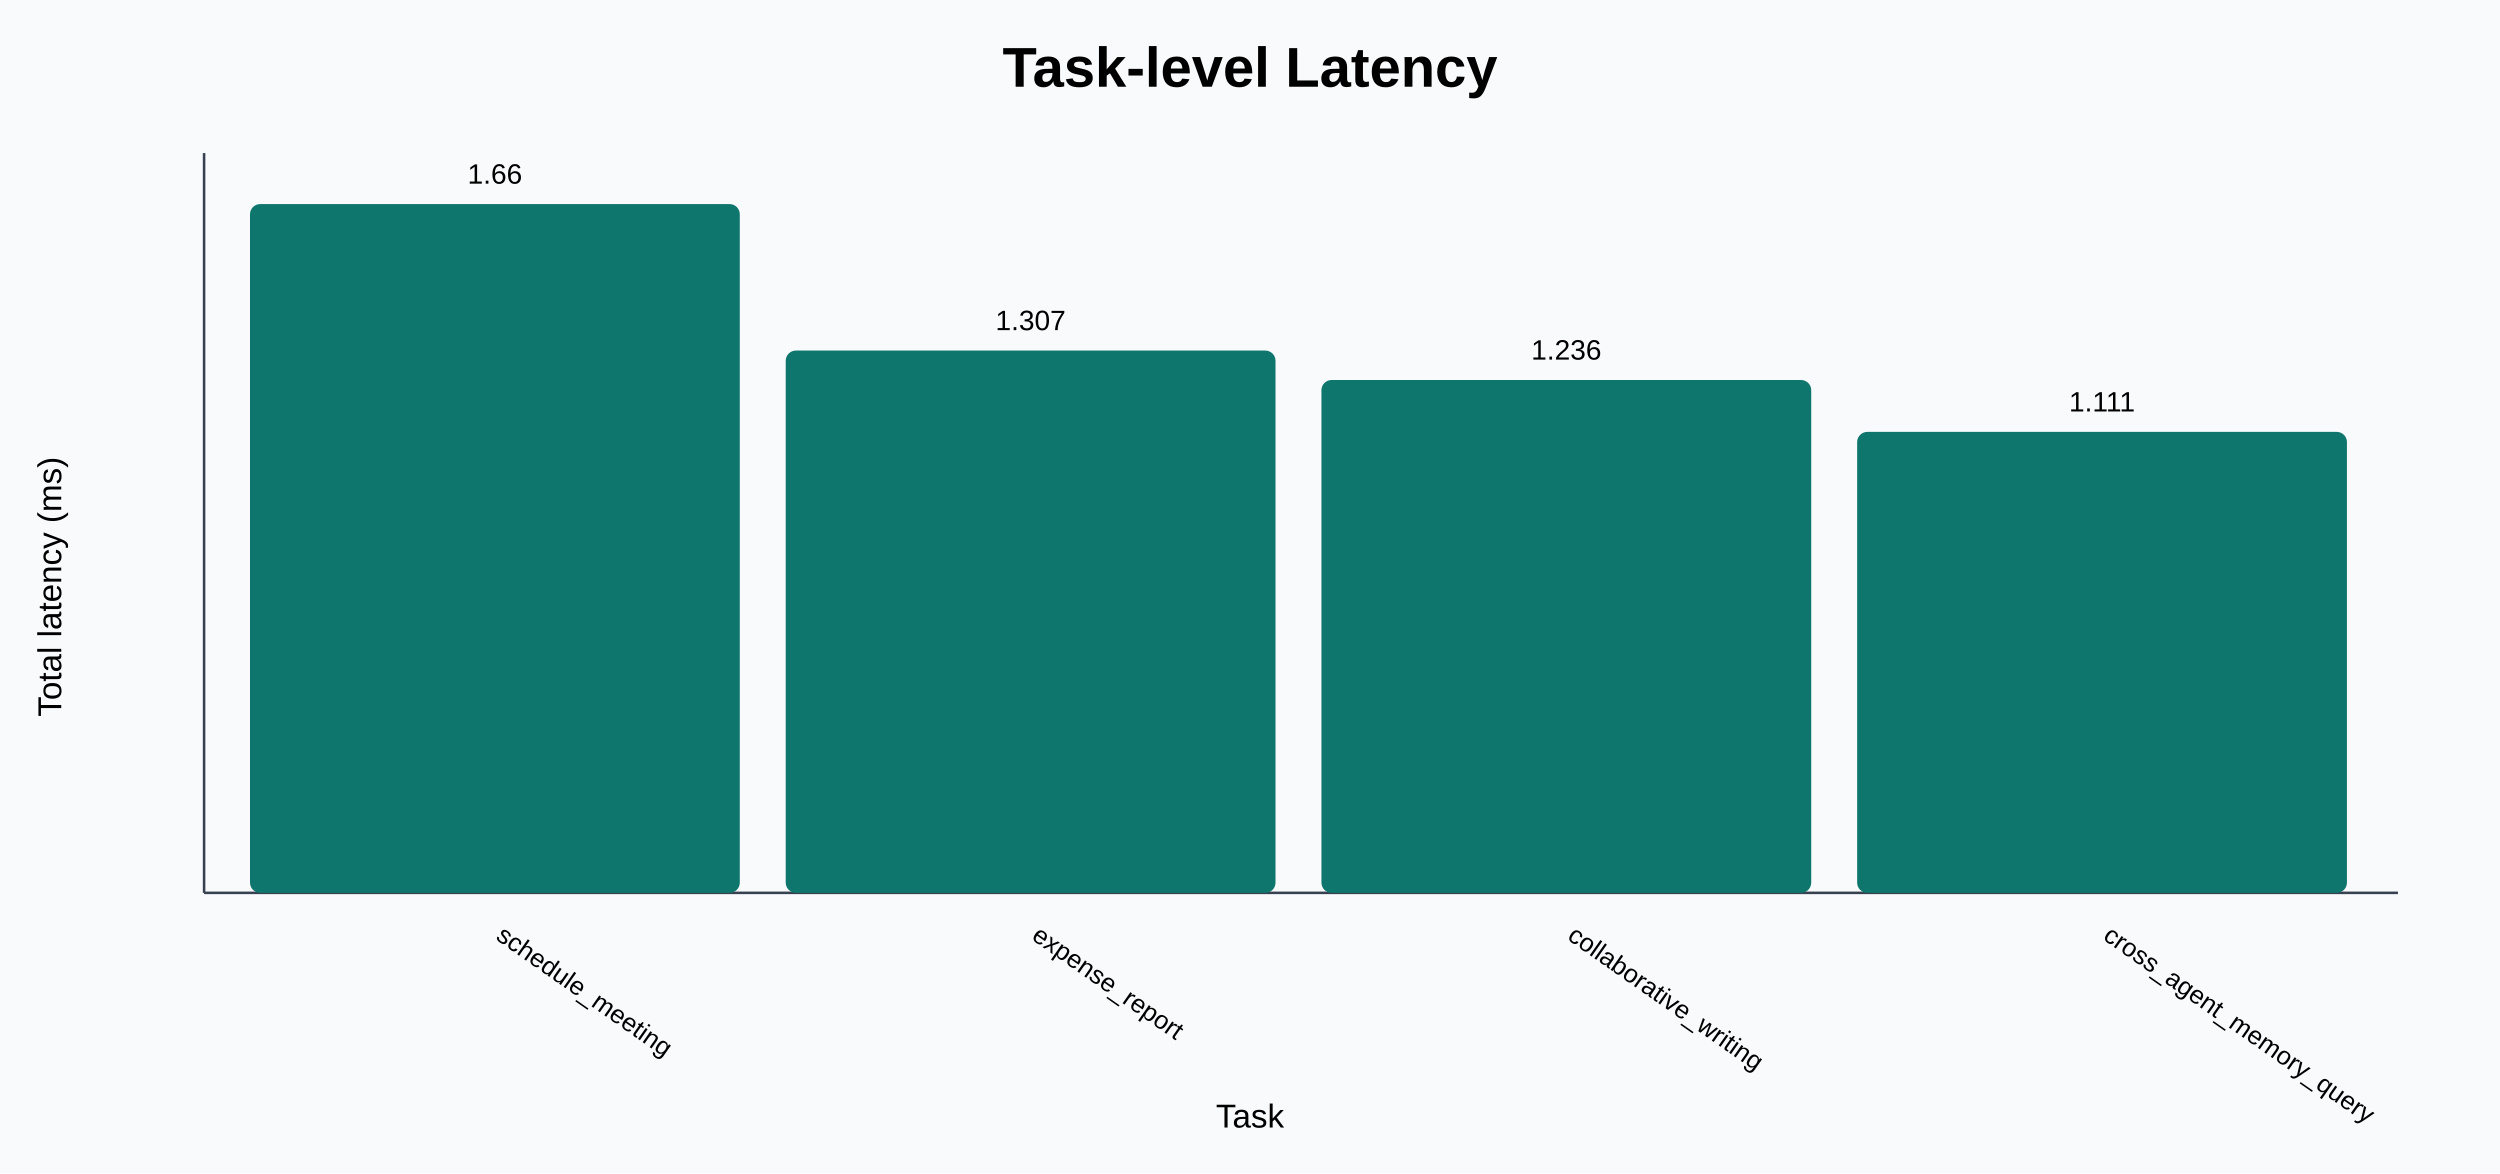
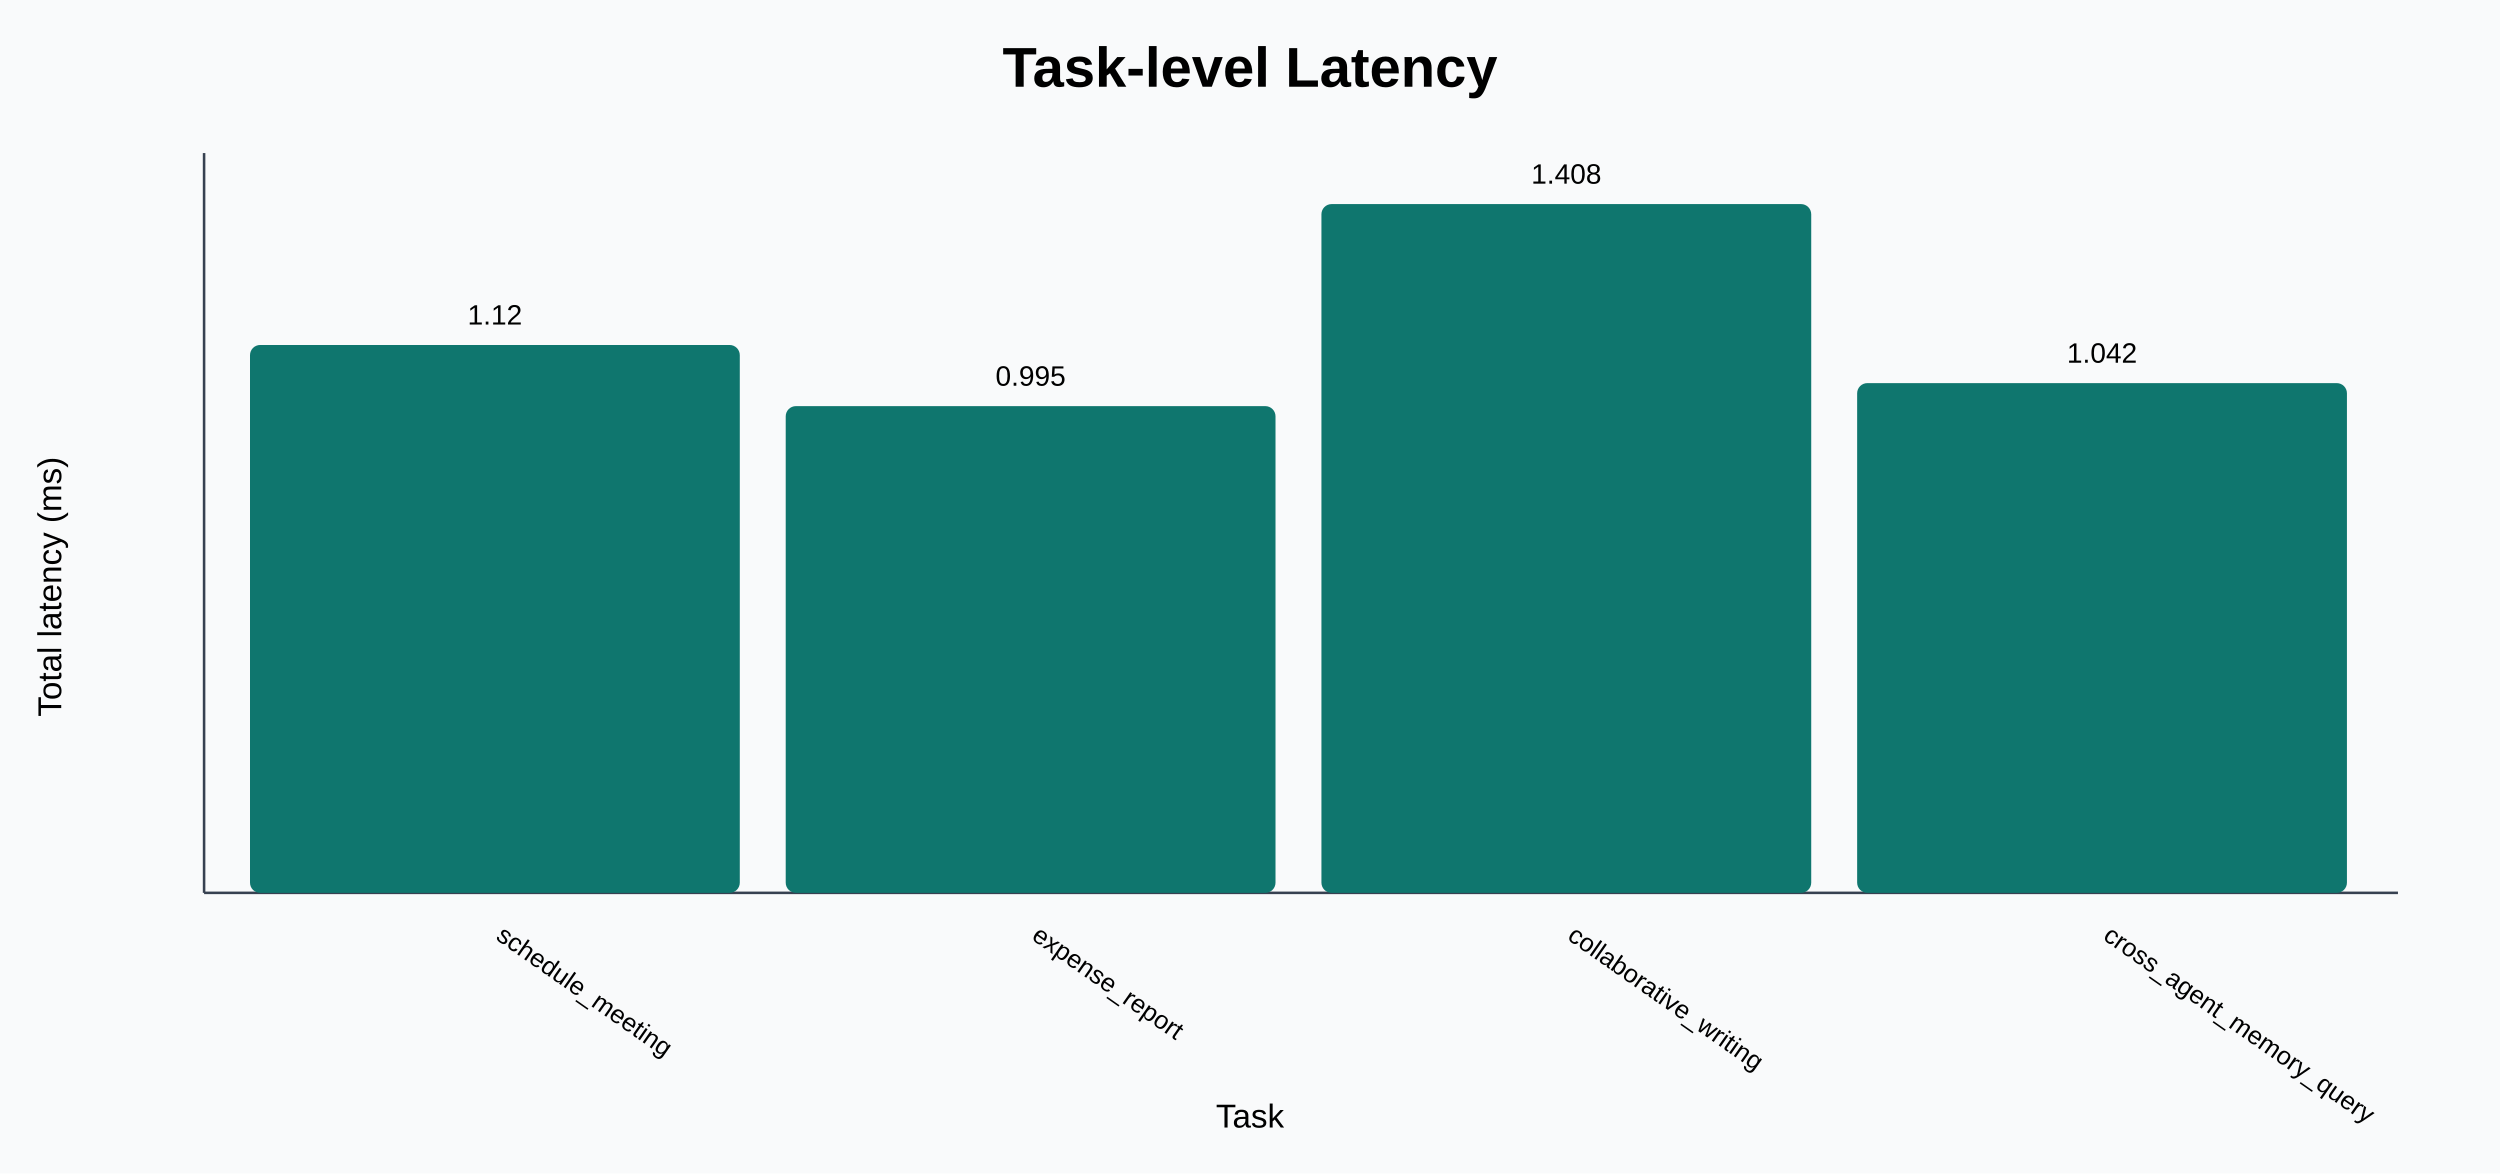
<svg xmlns="http://www.w3.org/2000/svg" width="980" height="460" viewBox="0 0 980 460">
  <rect width="100%" height="100%" fill="#f9fafb" />
  <text x="490.0" y="34" text-anchor="middle" font-family="Arial" font-size="22" font-weight="700">Task-level Latency</text>
  <line x1="80" y1="60" x2="80" y2="350" stroke="#374151" />
  <line x1="80" y1="350" x2="940" y2="350" stroke="#374151" />
  <text x="24" y="230.0" transform="rotate(-90 24 230.0)" text-anchor="middle" font-family="Arial" font-size="13">Total latency (ms)</text>
  <text x="490.0" y="442" text-anchor="middle" font-family="Arial" font-size="13">Task</text>
-   <rect x="98" y="80.00" width="192" height="270.00" fill="#0f766e" rx="4" />
-   <text x="194.0" y="72.00" text-anchor="middle" font-family="Arial" font-size="11">1.66</text>
+   <rect x="98" y="135.23" width="192" height="214.77" fill="#0f766e" rx="4" />
+   <text x="194.0" y="127.23" text-anchor="middle" font-family="Arial" font-size="11">1.12</text>
  <text x="194.0" y="368" transform="rotate(35 194.0 368)" text-anchor="start" font-family="Arial" font-size="10">schedule_meeting</text>
-   <rect x="308" y="137.42" width="192" height="212.58" fill="#0f766e" rx="4" />
-   <text x="404.0" y="129.42" text-anchor="middle" font-family="Arial" font-size="11">1.307</text>
+   <rect x="308" y="159.20" width="192" height="190.80" fill="#0f766e" rx="4" />
+   <text x="404.0" y="151.20" text-anchor="middle" font-family="Arial" font-size="11">0.995</text>
  <text x="404.0" y="368" transform="rotate(35 404.0 368)" text-anchor="start" font-family="Arial" font-size="10">expense_report</text>
-   <rect x="518" y="148.96" width="192" height="201.04" fill="#0f766e" rx="4" />
-   <text x="614.0" y="140.96" text-anchor="middle" font-family="Arial" font-size="11">1.236</text>
+   <rect x="518" y="80.00" width="192" height="270.00" fill="#0f766e" rx="4" />
+   <text x="614.0" y="72.00" text-anchor="middle" font-family="Arial" font-size="11">1.408</text>
  <text x="614.0" y="368" transform="rotate(35 614.0 368)" text-anchor="start" font-family="Arial" font-size="10">collaborative_writing</text>
-   <rect x="728" y="169.30" width="192" height="180.70" fill="#0f766e" rx="4" />
-   <text x="824.0" y="161.30" text-anchor="middle" font-family="Arial" font-size="11">1.111</text>
+   <rect x="728" y="150.18" width="192" height="199.82" fill="#0f766e" rx="4" />
+   <text x="824.0" y="142.18" text-anchor="middle" font-family="Arial" font-size="11">1.042</text>
  <text x="824.0" y="368" transform="rotate(35 824.0 368)" text-anchor="start" font-family="Arial" font-size="10">cross_agent_memory_query</text>
</svg>
